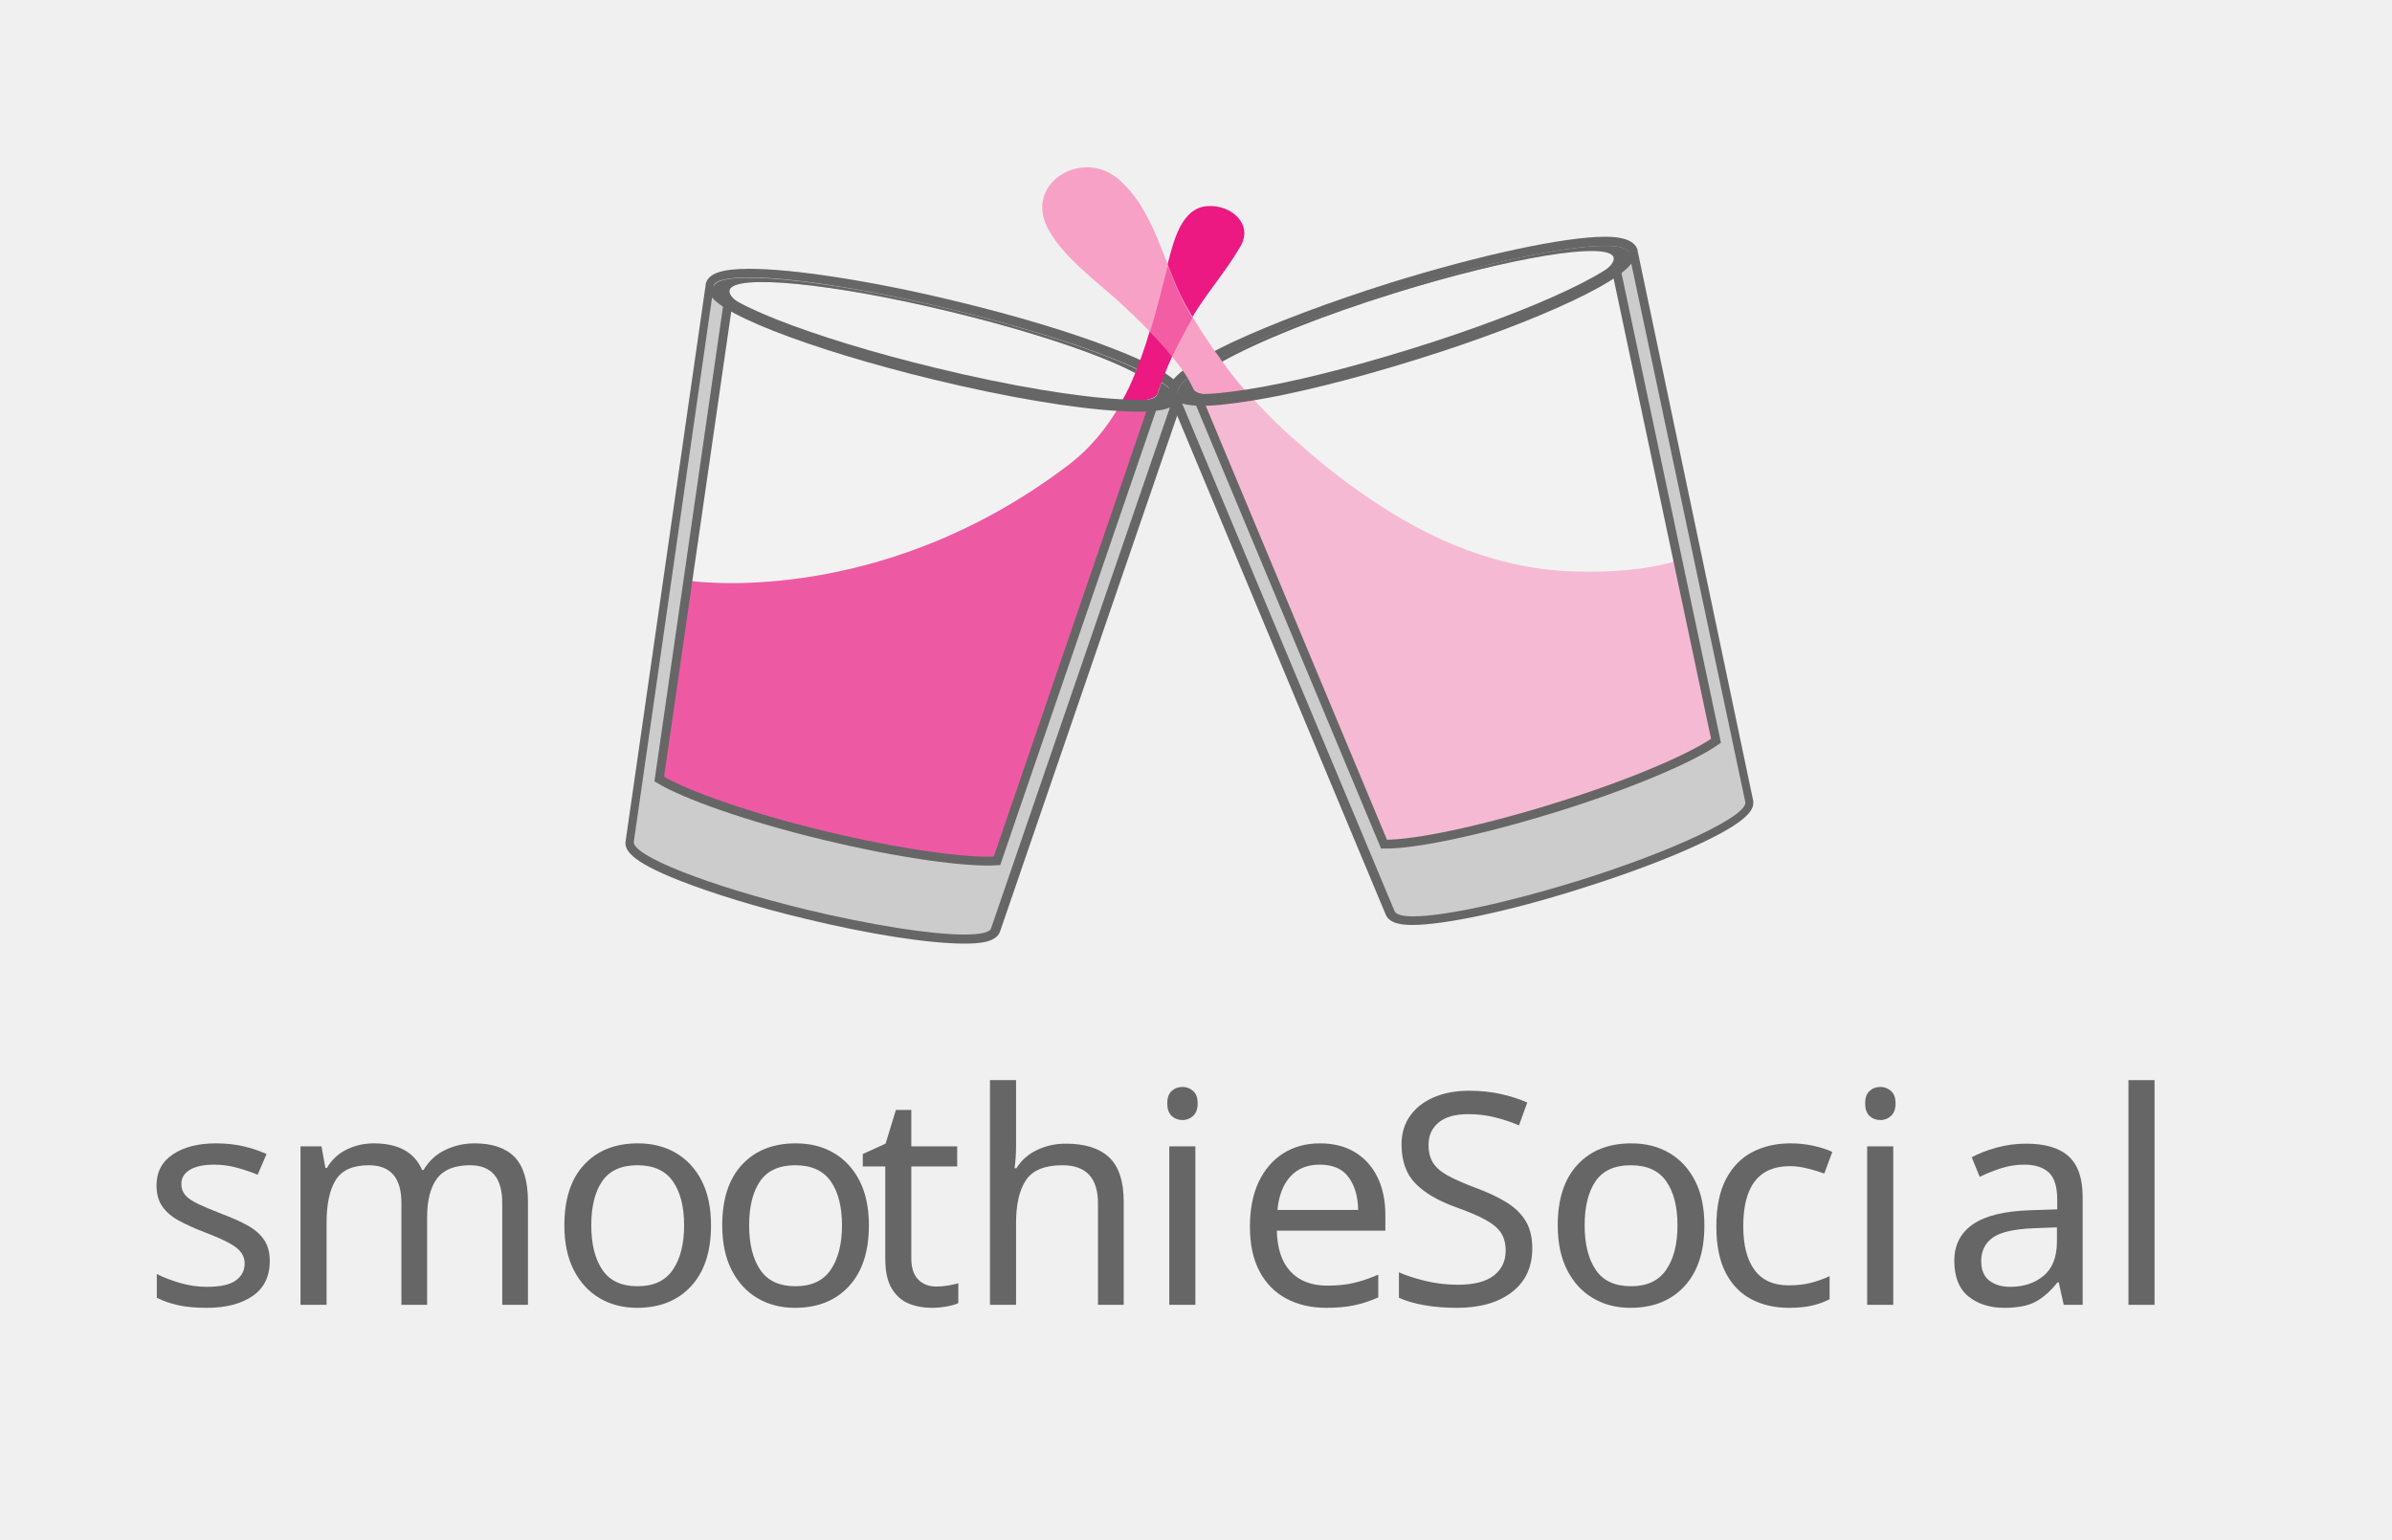
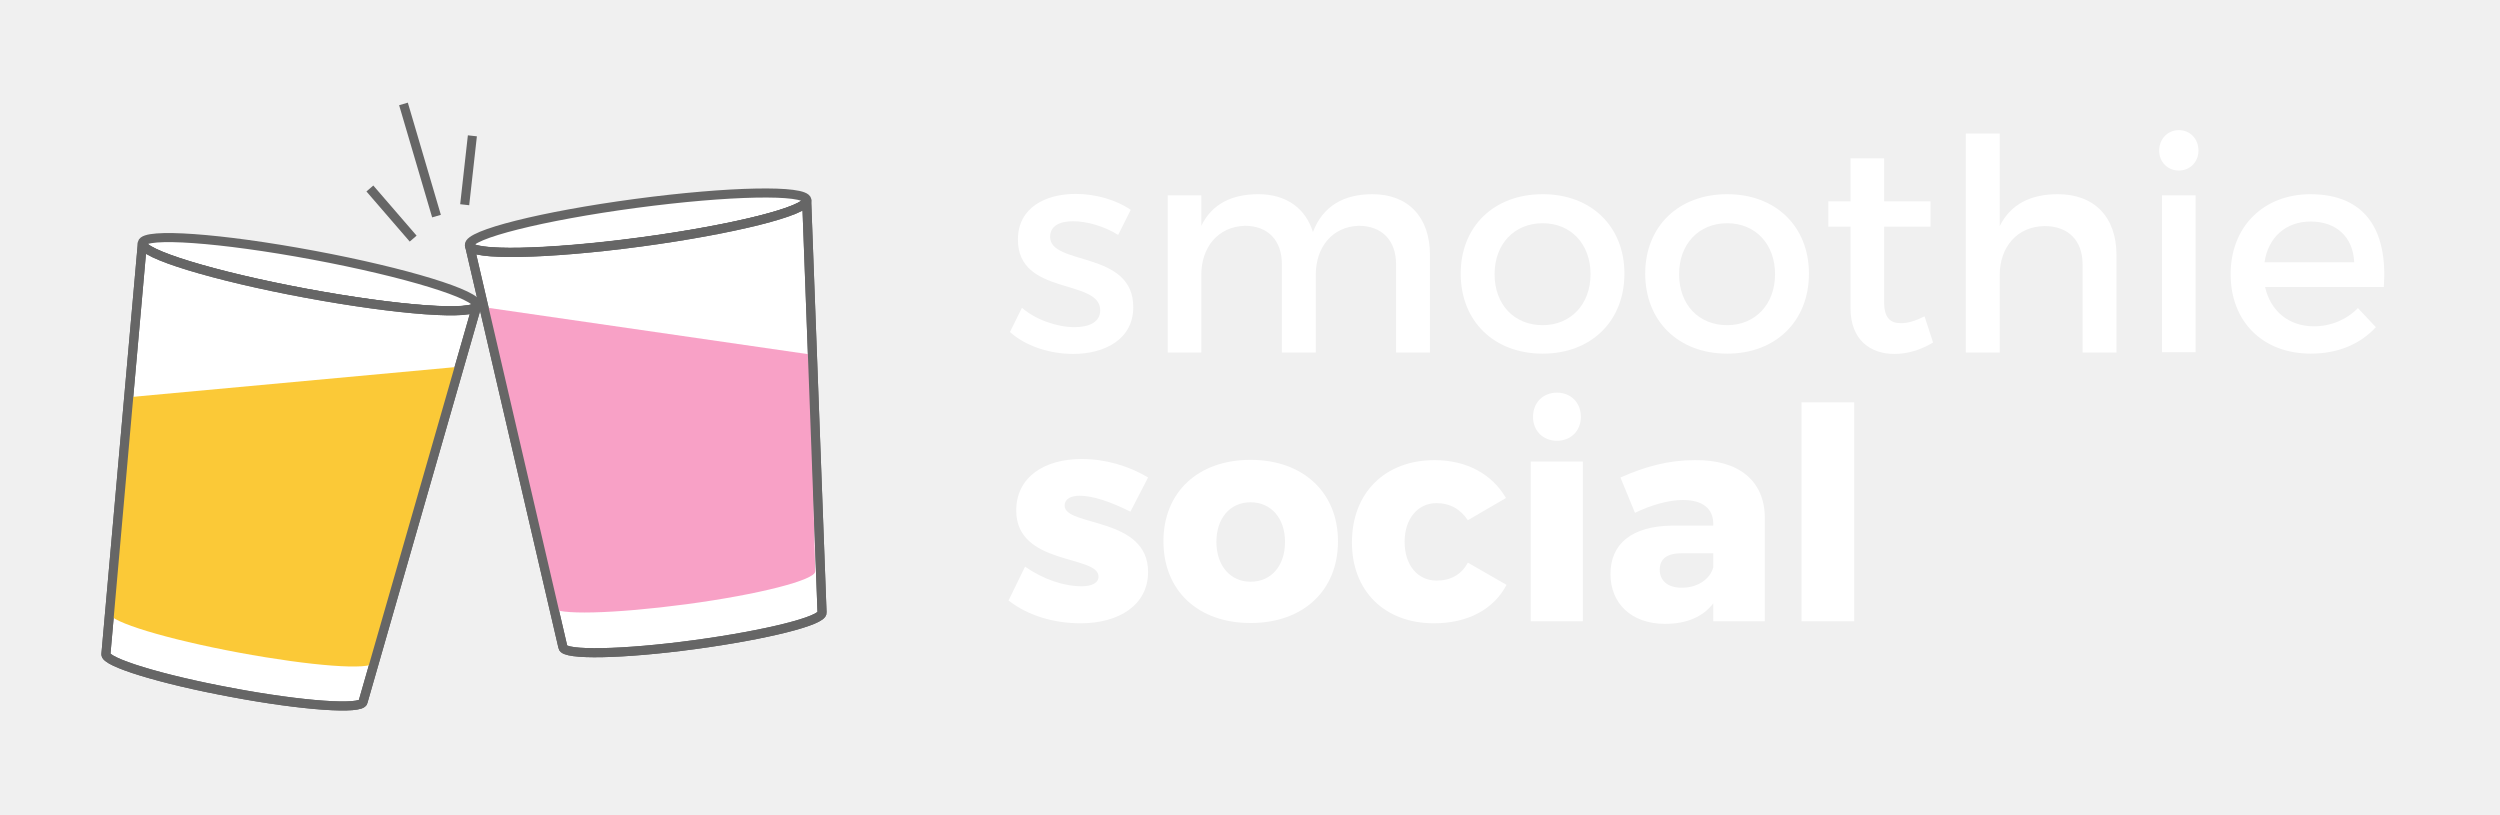
- <svg xmlns="http://www.w3.org/2000/svg" version="1.1" id="Layer_1" x="0px" y="0px" width="500px" height="322px" viewBox="0 0 500 322" style="enable-background:new 0 0 500 322;" xml:space="preserve">
+ <svg xmlns="http://www.w3.org/2000/svg" version="1.1" id="Layer_1" x="0px" y="0px" width="878px" height="286px" viewBox="0 0 878 286" style="enable-background:new 0 0 878 286;" xml:space="preserve">
  <style type="text/css">
- 	.st0{fill:#666666;}
- 	.st1{font-family:'Copse';}
- 	.st2{font-size:61.832px;}
- 	.st3{letter-spacing:-1;}
- 	.st4{letter-spacing:2;}
- 	.st5{fill:#CCCCCC;}
- 	.st6{fill:#F2F2F2;}
- 	.st7{fill:none;}
- 	.st8{fill:#EB1981;}
- 	.st9{opacity:0.3;fill:#F2F2F2;}
- 	.st10{fill:none;stroke:#666666;stroke-width:1.851;stroke-miterlimit:10;}
- 	.st11{fill:none;stroke:#666666;stroke-width:2.469;stroke-miterlimit:10;}
- 	.st12{fill:#F8A1C6;}
- 	.st13{fill:url(#);}
- 	.st14{opacity:0.5;fill:#EB1981;}
- 	.st15{opacity:0.5;fill:url(#);}
+ 	.st0{fill:#FFFFFF;}
+ 	.st1{fill:#FFFFFF;stroke:#666666;stroke-width:3.187;stroke-miterlimit:10;}
+ 	.st2{fill:#F8A1C6;}
+ 	.st3{fill:none;stroke:#666666;stroke-width:3.187;stroke-miterlimit:10;}
+ 	.st4{fill:#FBC937;}
</style>
  <g>
-     <text transform="matrix(1 0 0 1 29.5625 272.8301)">
-       <tspan x="0" y="0" class="st0 st1 st2">s</tspan>
-       <tspan x="28" y="0" class="st0 st1 st2 st3">m</tspan>
-       <tspan x="85" y="0" class="st0 st1 st2">o</tspan>
-       <tspan x="118" y="0" class="st0 st1 st2 st3">o</tspan>
-       <tspan x="149.8" y="0" class="st0 st1 st2">th</tspan>
-       <tspan x="209.6" y="0" class="st0 st1 st2 st3">i</tspan>
-       <tspan x="228.3" y="0" class="st0 st1 st2">e</tspan>
-       <tspan x="259.7" y="0" class="st0 st1 st2 st3">So</tspan>
-       <tspan x="325.8" y="0" class="st0 st1 st2">ci</tspan>
-       <tspan x="376.1" y="0" class="st0 st1 st2 st4">a</tspan>
-       <tspan x="410.1" y="0" class="st0 st1 st2">l</tspan>
-     </text>
+     <path class="st0" d="M376.9,77.7c-4.7,0-8.1,1.6-8.1,5.5c0,10.2,29.3,4.7,29.2,24.7c0,11.3-10.1,16.4-21.1,16.4   c-8.1,0-16.7-2.7-22.2-7.7l4.2-8.5c4.8,4.2,12.4,6.8,18.5,6.8c5.1,0,9-1.8,9-5.9c0-11.3-29-5-28.9-24.9c0-11.2,9.7-16,20.3-16   c6.9,0,14.3,2.1,19.3,5.6l-4.4,8.8C387.9,79.5,381.8,77.7,376.9,77.7z" />
+     <path class="st0" d="M502.2,89.5v34.3h-11.9v-31c0-8.4-5-13.5-13.1-13.5c-9.4,0.3-15.1,7.6-15.1,17.2v27.3h-11.9v-31   c0-8.4-4.9-13.5-13-13.5c-9.5,0.3-15.3,7.6-15.3,17.2v27.3h-11.8V68.6h11.8v10.7c3.8-7.8,10.9-11.1,20-11.1   c9.8,0,16.6,4.9,19.2,13.3c3.5-9.2,10.9-13.3,20.9-13.3C494.6,68.2,502.2,76.3,502.2,89.5z" />
+     <path class="st0" d="M570.5,96.1c0,16.7-11.7,28.1-28.7,28.1c-17.1,0-28.8-11.4-28.8-28.1c0-16.6,11.7-27.9,28.8-27.9   C558.8,68.2,570.5,79.5,570.5,96.1z M524.9,96.3c0,10.7,6.9,17.9,16.9,17.9c9.8,0,16.8-7.3,16.8-17.9c0-10.6-6.9-17.9-16.8-17.9   C531.8,78.4,524.9,85.7,524.9,96.3z" />
+     <path class="st0" d="M635.3,96.1c0,16.7-11.7,28.1-28.7,28.1c-17.1,0-28.8-11.4-28.8-28.1c0-16.6,11.7-27.9,28.8-27.9   C623.6,68.2,635.3,79.5,635.3,96.1z M589.7,96.3c0,10.7,6.9,17.9,16.9,17.9c9.8,0,16.8-7.3,16.8-17.9c0-10.6-6.9-17.9-16.8-17.9   C596.6,78.4,589.7,85.7,589.7,96.3z" />
+     <path class="st0" d="M678.9,120.3c-4.4,2.6-8.9,4-13.6,4c-8.3,0-15.4-4.8-15.4-16.1V79.6h-7.8v-8.9h7.8V55.6h11.8v15.1H678v8.9   h-16.3v26.4c0,5.7,2.2,7.5,5.9,7.5c2.5,0,5.1-0.8,8.3-2.4L678.9,120.3z" />
+     <path class="st0" d="M743.3,89.5v34.3h-11.9v-31c0-8.3-5-13.4-13.3-13.4c-9.8,0.1-15.8,7.5-15.8,17.2v27.2h-11.9V46.9h11.9v32.5   c3.9-7.8,11-11.2,20.4-11.2C735.6,68.2,743.3,76.3,743.3,89.5z" />
+     <path class="st0" d="M772.1,52.9c0,4-3,7-6.9,7s-6.9-3-6.9-7c0-4.1,3-7.2,6.9-7.2S772.1,48.7,772.1,52.9z M771.1,68.6v55.1h-11.8   V68.6H771.1z" />
+     <path class="st0" d="M837.2,100.8h-41.7c1.9,8.5,8.4,13.8,17.1,13.8c6,0,11.5-2.3,15.5-6.4l6.3,6.7c-5.4,5.9-13.3,9.3-22.8,9.3   c-17,0-28.2-11.3-28.2-27.9c0-16.7,11.5-28,27.9-28.1C830.8,68.2,838.6,80.9,837.2,100.8z M826.8,92.1c-0.4-8.9-6.3-14.3-15.3-14.3   c-8.7,0-14.9,5.5-16.2,14.3H826.8z" />
+     <path class="st0" d="M379.2,174.1c-3.1,0-5.3,1.1-5.3,3.5c0,7.4,29.4,3.8,29.3,23.3c0,11.5-10.1,18-23.7,18c-9.4,0-18.5-2.7-25.3-8   l5.8-11.9c6.4,4.5,13.7,6.9,19.9,6.9c3.4,0,5.9-1.1,5.9-3.4c0-7.7-28.9-3.8-28.9-23.2c0-11.7,9.8-18.1,23-18.1   c8.1,0,16.3,2.3,23.3,6.5l-6.2,12C390.1,176.2,383.7,174.1,379.2,174.1z" />
+     <path class="st0" d="M469.9,190.1c0,17.3-12.2,28.7-30.7,28.7c-18.5,0-30.6-11.4-30.6-28.7c0-17.2,12.1-28.6,30.6-28.6   C457.6,161.5,469.9,172.9,469.9,190.1z M427.2,190.3c0,8.4,4.9,14,12,14c7.3,0,12.1-5.6,12.1-14c0-8.3-4.9-13.9-12.1-13.9   C432,176.4,427.2,182,427.2,190.3z" />
+     <path class="st0" d="M504.5,176.7c-6.6,0-11.2,5.5-11.2,13.6c0,8.2,4.6,13.6,11.2,13.6c4.9,0,8.7-2,11-6.3l13.6,7.8   c-4.5,8.6-13.6,13.5-25.5,13.5c-17.3,0-28.8-11.3-28.8-28.4c0-17.4,11.6-28.9,29-28.9c11.3,0,20.2,4.9,25.1,13.3l-13.4,7.8   C513,178.9,509.3,176.7,504.5,176.7z" />
+     <path class="st0" d="M555.9,162.1v56.1h-18.3v-56.1H555.9z M555.2,146.4c0,4.9-3.5,8.4-8.4,8.4s-8.4-3.5-8.4-8.4   c0-5,3.5-8.5,8.4-8.5S555.2,141.4,555.2,146.4z" />
+     <path class="st0" d="M619.8,181.7v36.5h-18.1v-6.3c-3.6,4.7-9.3,7.2-16.9,7.2c-12,0-19.2-7.3-19.2-17.5c0-10.7,7.6-16.8,21.5-17   h14.6v-0.6c0-5.3-3.6-8.4-10.7-8.4c-4.7,0-10.8,1.6-16.8,4.5l-5.1-12.4c8.8-3.9,16.9-6.1,26.1-6.1   C610.7,161.4,619.7,168.9,619.8,181.7z M601.7,199.2v-4.9h-11c-5.2,0-7.8,1.9-7.8,5.8c0,3.8,2.8,6.3,7.6,6.3   C596,206.5,600.6,203.5,601.7,199.2z" />
+     <path class="st0" d="M651.2,141.3v76.9h-18.5v-76.9H651.2z" />
+   </g>
+   <g>
    <g>
-       <path class="st5" d="M201.5,196.4c-7.1,0-19.8-2-33.1-5.2c-10-2.4-19.3-5.2-26.1-7.9c-10-4-10.9-6.1-10.6-7.4l16.7-116.1    c0.4-1.8,3-2.6,8.2-2.6c9.1,0,25.4,2.6,42.5,6.7c12.9,3.1,24.8,6.7,33.6,10.2c14.3,5.7,13.7,8.3,13.5,9.2L208,194.3    C207.7,195.7,205.7,196.4,201.5,196.4z" />
-       <path class="st0" d="M156.6,58c8.8,0,24.6,2.4,42.3,6.7c26.5,6.4,47.3,14.6,46.4,18.3l-38.1,111c-0.2,1-2.3,1.4-5.7,1.4    c-6.8,0-19.1-1.9-32.9-5.2c-20.6-5-36.8-11.4-36.1-14.3l16.7-116.2C149.5,58.6,152.2,58,156.6,58 M156.6,56.2L156.6,56.2    c-5.8,0-8.6,1-9.1,3.2l0,0.1l0,0.1l-16.7,116.1c-0.4,1.9,0.8,4.3,11.2,8.4c6.9,2.7,16.2,5.6,26.3,8c13.6,3.3,26,5.2,33.3,5.2    c3.3,0,6.8-0.3,7.5-2.7l38.1-111l0-0.1l0-0.1c0.5-2.2-0.7-5.1-14-10.3c-8.8-3.5-20.8-7.1-33.7-10.2    C182.1,58.7,165.8,56.2,156.6,56.2L156.6,56.2z" />
+       <ellipse transform="matrix(0.9912 -0.1326 0.1326 0.9912 -8.39 30.3915)" class="st1" cx="224.1" cy="78.2" rx="59.8" ry="6.8" />
+       <path class="st1" d="M283.3,70.3c0.5,3.7-25.6,10.3-58.3,14.7c-32.7,4.4-59.6,4.9-60.1,1.2l32.8,141.1c0.4,2.9,21.1,2.5,46.2-0.9    c25.1-3.4,45.2-8.4,44.8-11.3L283.3,70.3z" />
+       <path class="st2" d="M285.3,124.6l-0.9,0.4l1.9,75.5v0.2c0,3-19.8,8.1-45.2,11.5c-25.5,3.4-46.1,3.9-47.1,1.1l0.2-0.4    c0,0,0.2-0.3,0.2-0.3h0L170,108l0-0.1L285.3,124.6z" />
+       <path class="st3" d="M283.3,70.3c0.5,3.7-25.6,10.3-58.3,14.7c-32.7,4.4-59.6,4.9-60.1,1.2l32.8,141.1c0.4,2.9,21.1,2.5,46.2-0.9    c25.1-3.4,45.2-8.4,44.8-11.3L283.3,70.3z" />
    </g>
-     <path class="st6" d="M152.5,60.7l-14.7,102.3c5.5,3.3,18.7,8,34.5,11.8c15.8,3.8,29.7,5.7,36.1,5.3l33.5-97.7l0,0   c-0.8,3.5-21.5,1.5-46.2-4.5C171,71.8,151.7,64.1,152.5,60.7L152.5,60.7z" />
-     <ellipse transform="matrix(0.2346 -0.9721 0.9721 0.2346 81.5227 246.4069)" class="st7" cx="197.2" cy="71.4" rx="6.9" ry="49.4" />
-     <path class="st8" d="M241.1,84.7l-2,5.8c0,0.1,0,0.1-0.1,0.2L208.4,180c-6.4,0.5-20.3-1.5-36.1-5.3c-15.8-3.8-29-8.4-34.5-11.8   l6-41.5c0,0,39.4,6.2,79.3-24c4.8-3.6,8.3-8,11-12.7C236.9,84.9,239.2,84.9,241.1,84.7z" />
-     <ellipse transform="matrix(0.2346 -0.9721 0.9721 0.2346 81.5219 246.407)" class="st6" cx="197.2" cy="71.4" rx="6.5" ry="46" />
-     <path class="st8" d="M242.8,79.9c-0.3,0.8-0.6,1.5-0.8,2.3l-0.1,0.2c-0.5,1.1-3.1,1.6-7.4,1.5c1.1-1.9,2-3.9,2.8-5.9   c0.1-0.3,0.2-0.6,0.3-0.8c2.9-7.2,4.6-15,6.6-22.5c1.1-4.1,2.7-11.2,8.1-11.6c5.1-0.4,9.7,3.8,7,8.4c-3,5.2-7.1,9.8-10.2,15   C246.7,70.8,244.5,75.3,242.8,79.9z" />
-     <path class="st9" d="M152.5,60.7l-14.7,102.3c5.5,3.3,18.7,8,34.5,11.8c15.8,3.8,29.7,5.7,36.1,5.3l33.5-97.7l0,0   c-0.8,3.5-21.5,1.5-46.2-4.5C171,71.8,151.7,64.1,152.5,60.7L152.5,60.7z" />
-     <path class="st10" d="M152.3,62.5l-14.5,100.4c5.5,3.3,18.7,8,34.5,11.8c15.8,3.8,29.7,5.7,36.1,5.3l32.9-96" />
-     <path class="st0" d="M245.2,83c-0.2,0.9-1.7,1.5-4.2,1.7c-1.8,0.2-4.2,0.2-7,0c-9.2-0.5-23.1-2.8-38.4-6.5   c-26.5-6.4-47.3-14.6-46.4-18.3c0.9-3.7,23.1-1.6,49.6,4.8c16.4,4,30.6,8.6,38.8,12.5c-0.1,0.3-0.2,0.6-0.3,0.8   c-7.1-3.8-21.6-8.7-38.6-12.8c-24.7-6-45.4-8-46.2-4.5c-0.8,3.5,18.5,11.1,43.2,17.1c16.1,3.9,30.5,6.1,38.8,6.2   c4.2,0.1,6.9-0.4,7.4-1.5c0-0.1,0-0.1,0.1-0.2c0.3-0.8,0.5-1.6,0.8-2.3C244.5,81.1,245.4,82.2,245.2,83z" />
-     <path class="st11" d="M245.2,83c-0.2,0.9-1.7,1.5-4.2,1.7c-1.8,0.2-4.2,0.2-7,0c-9.2-0.5-23.1-2.8-38.4-6.5   c-26.5-6.4-47.3-14.6-46.4-18.3" />
    <g>
-       <path class="st5" d="M295.4,192.5c-1.8,0-4.3-0.2-4.8-1.8L245.4,82.6c-1.9-6,29-17.4,45.6-22.6c18.6-5.8,36-9.5,44.5-9.5    c3.6,0,5.4,0.7,5.9,2.1l24.3,114.9c0.4,1.3-0.4,3.4-10.1,8c-6.7,3.2-15.7,6.6-25.6,9.6C315.6,189.6,302,192.5,295.4,192.5z" />
-       <path class="st0" d="M335.5,51.4c2.9,0,4.7,0.5,5,1.4l24.3,114.8c0.9,2.8-14.8,10.3-35,16.6c-14.9,4.6-28.1,7.4-34.4,7.4    c-2.3,0-3.6-0.4-3.9-1.1L246.2,82.2c-1.1-3.7,19-13.2,45.1-21.3C310.4,54.9,327.4,51.4,335.5,51.4 M335.5,49.5L335.5,49.5    c-8.5,0-26.1,3.8-44.8,9.6c-12.7,4-24.4,8.4-33,12.4c-12.9,6.1-14,9.1-13.3,11.2l0,0.1l0,0.1l45.2,108.2c0.7,2,3.4,2.3,5.6,2.3    c6.7,0,20.4-2.9,34.9-7.5c9.9-3.1,19-6.5,25.7-9.7c10.1-4.8,11.1-7.2,10.6-9.1L342.3,52.4l0-0.1l0-0.1    C341.5,49.9,338.3,49.5,335.5,49.5L335.5,49.5z" />
+       <ellipse transform="matrix(0.1834 -0.983 0.983 0.1834 -5.8649 185.5725)" class="st1" cx="108.8" cy="96.3" rx="6.8" ry="59.8" />
+       <path class="st1" d="M50,85.4c-0.7,3.7,25.1,11.6,57.5,17.6c32.4,6,59.3,8,60,4.3l-40,139.2c-0.5,2.8-21.2,1.4-46.1-3.3    c-24.9-4.6-44.7-10.7-44.2-13.5L50,85.4z" />
+       <path class="st4" d="M45.2,139.5l-0.1,0.4l-6.7,75.3l0,0.2c0.1,3,20.2,9.1,45.5,13.8c25.3,4.7,46.3,6.3,47.4,3.5l0.1-0.2    c0,0,0-0.1,0-0.1h0L161.3,129l0-0.2L45.2,139.5z" />
+       <path class="st3" d="M50,85.4c-0.7,3.7,25.1,11.6,57.5,17.6c32.4,6,59.3,8,60,4.3l-40,139.2c-0.5,2.8-21.2,1.4-46.1-3.3    c-24.9-4.6-44.7-10.7-44.2-13.5L50,85.4z" />
    </g>
-     <path class="st6" d="M249.5,81.2l39.9,95.3c6.4,0.1,20.2-2.8,35.7-7.6c15.5-4.8,28.4-10.3,33.7-14L337.3,53.8l0,0   c1.1,3.4-17.7,12.3-42,19.9C271.1,81.2,250.5,84.6,249.5,81.2L249.5,81.2z" />
-     <ellipse transform="matrix(0.9546 -0.2977 0.2977 0.9546 -6.7976 90.4099)" class="st7" cx="293.4" cy="67.5" rx="49.4" ry="6.9" />
-     <ellipse transform="matrix(0.9546 -0.2977 0.2977 0.9546 -6.7978 90.4088)" class="st6" cx="293.4" cy="67.5" rx="46" ry="6.5" />
-     <path class="st12" d="M260.6,82c-6.3,0.8-10.4,0.7-11.1-0.6l-0.1-0.2v0c0,0-0.3-0.8-1.1-2.1c-1.7-2.8-5.8-8.2-14.6-16.2   c-4.8-4.3-11.7-9.4-14.7-15.2c-4.9-9.4,7.1-16.6,14.6-10.4c7.8,6.5,9.5,17.8,14.2,26.4c2.2,3.9,4.6,7.7,7.3,11.3   c0.2,0.2,0.3,0.4,0.5,0.7C257.1,77.9,258.8,80,260.6,82z" />
-     <path class="st12" d="M350.7,117.2l8,37.7c-5.3,3.7-18.2,9.2-33.7,14c-15.5,4.8-29.2,7.7-35.7,7.6l-38.8-92.9   c2.6,0.1,6.2-0.3,10.7-1c3,3.3,6.1,6.5,9.5,9.4c4.9,4.4,10,8.5,15.5,12.2c12.9,8.8,27.3,15,43.6,15.3   C336.4,119.7,344.2,119.2,350.7,117.2z" />
-     <path class="st9" d="M249.5,81.2l39.9,95.3c6.4,0.1,20.2-2.8,35.7-7.6c15.5-4.8,28.4-10.3,33.7-14L337.3,53.8l0,0   c1.1,3.4-17.7,12.3-42,19.9C271.1,81.2,250.5,84.6,249.5,81.2L249.5,81.2z" />
-     <path class="st10" d="M250.1,82.6l39.2,93.9c6.4,0.1,20.2-2.8,35.7-7.6c15.5-4.8,28.4-10.3,33.7-14l-21-99.2" />
-     <path class="st0" d="M340.5,52.8c1.1,3.7-19,13.2-45.1,21.3c-13.2,4.1-25.3,7.1-34.2,8.5c-4.5,0.7-8.1,1.1-10.7,1   c-2.5-0.1-4-0.5-4.3-1.4c-0.2-0.8,0.5-1.9,2.1-3.1c0.8,1.4,1.1,2.1,1.1,2.1v0c0,0.1,0,0.1,0.1,0.2c0.7,1.3,4.8,1.5,11.1,0.6   c8.5-1.1,21-4.1,34.7-8.3c24.2-7.6,43-16.4,42-19.9c-1.1-3.4-21.6,0-45.8,7.5c-15.5,4.8-28.7,10.2-36,14.3   c-0.2-0.2-0.3-0.4-0.5-0.7c8.1-4.2,21.3-9.4,36.3-14.1C317.3,52.8,339.3,49.2,340.5,52.8z" />
-     <path class="st11" d="M340.5,52.8c1.1,3.7-19,13.2-45.1,21.3c-13.2,4.1-25.3,7.1-34.2,8.5c-4.5,0.7-8.1,1.1-10.7,1   c-2.5-0.1-4-0.5-4.3-1.4" />
-     <path class="st14" d="M244.1,55.6c-1.2,4.6-2.3,9.2-3.7,13.8c1.9,2,3.4,3.7,4.6,5.2c1.3-2.7,2.7-5.4,4.2-8c0,0,0,0,0-0.1   c-0.5-0.9-1-1.8-1.5-2.7C246.3,61.2,245.2,58.4,244.1,55.6z" />
+     <line class="st3" x1="145.1" y1="83.8" x2="129.9" y2="66.2" />
+     <line class="st3" x1="153.3" y1="75.9" x2="141.7" y2="36.5" />
+     <line class="st3" x1="163.2" y1="71.9" x2="165.9" y2="47.7" />
  </g>
</svg>
